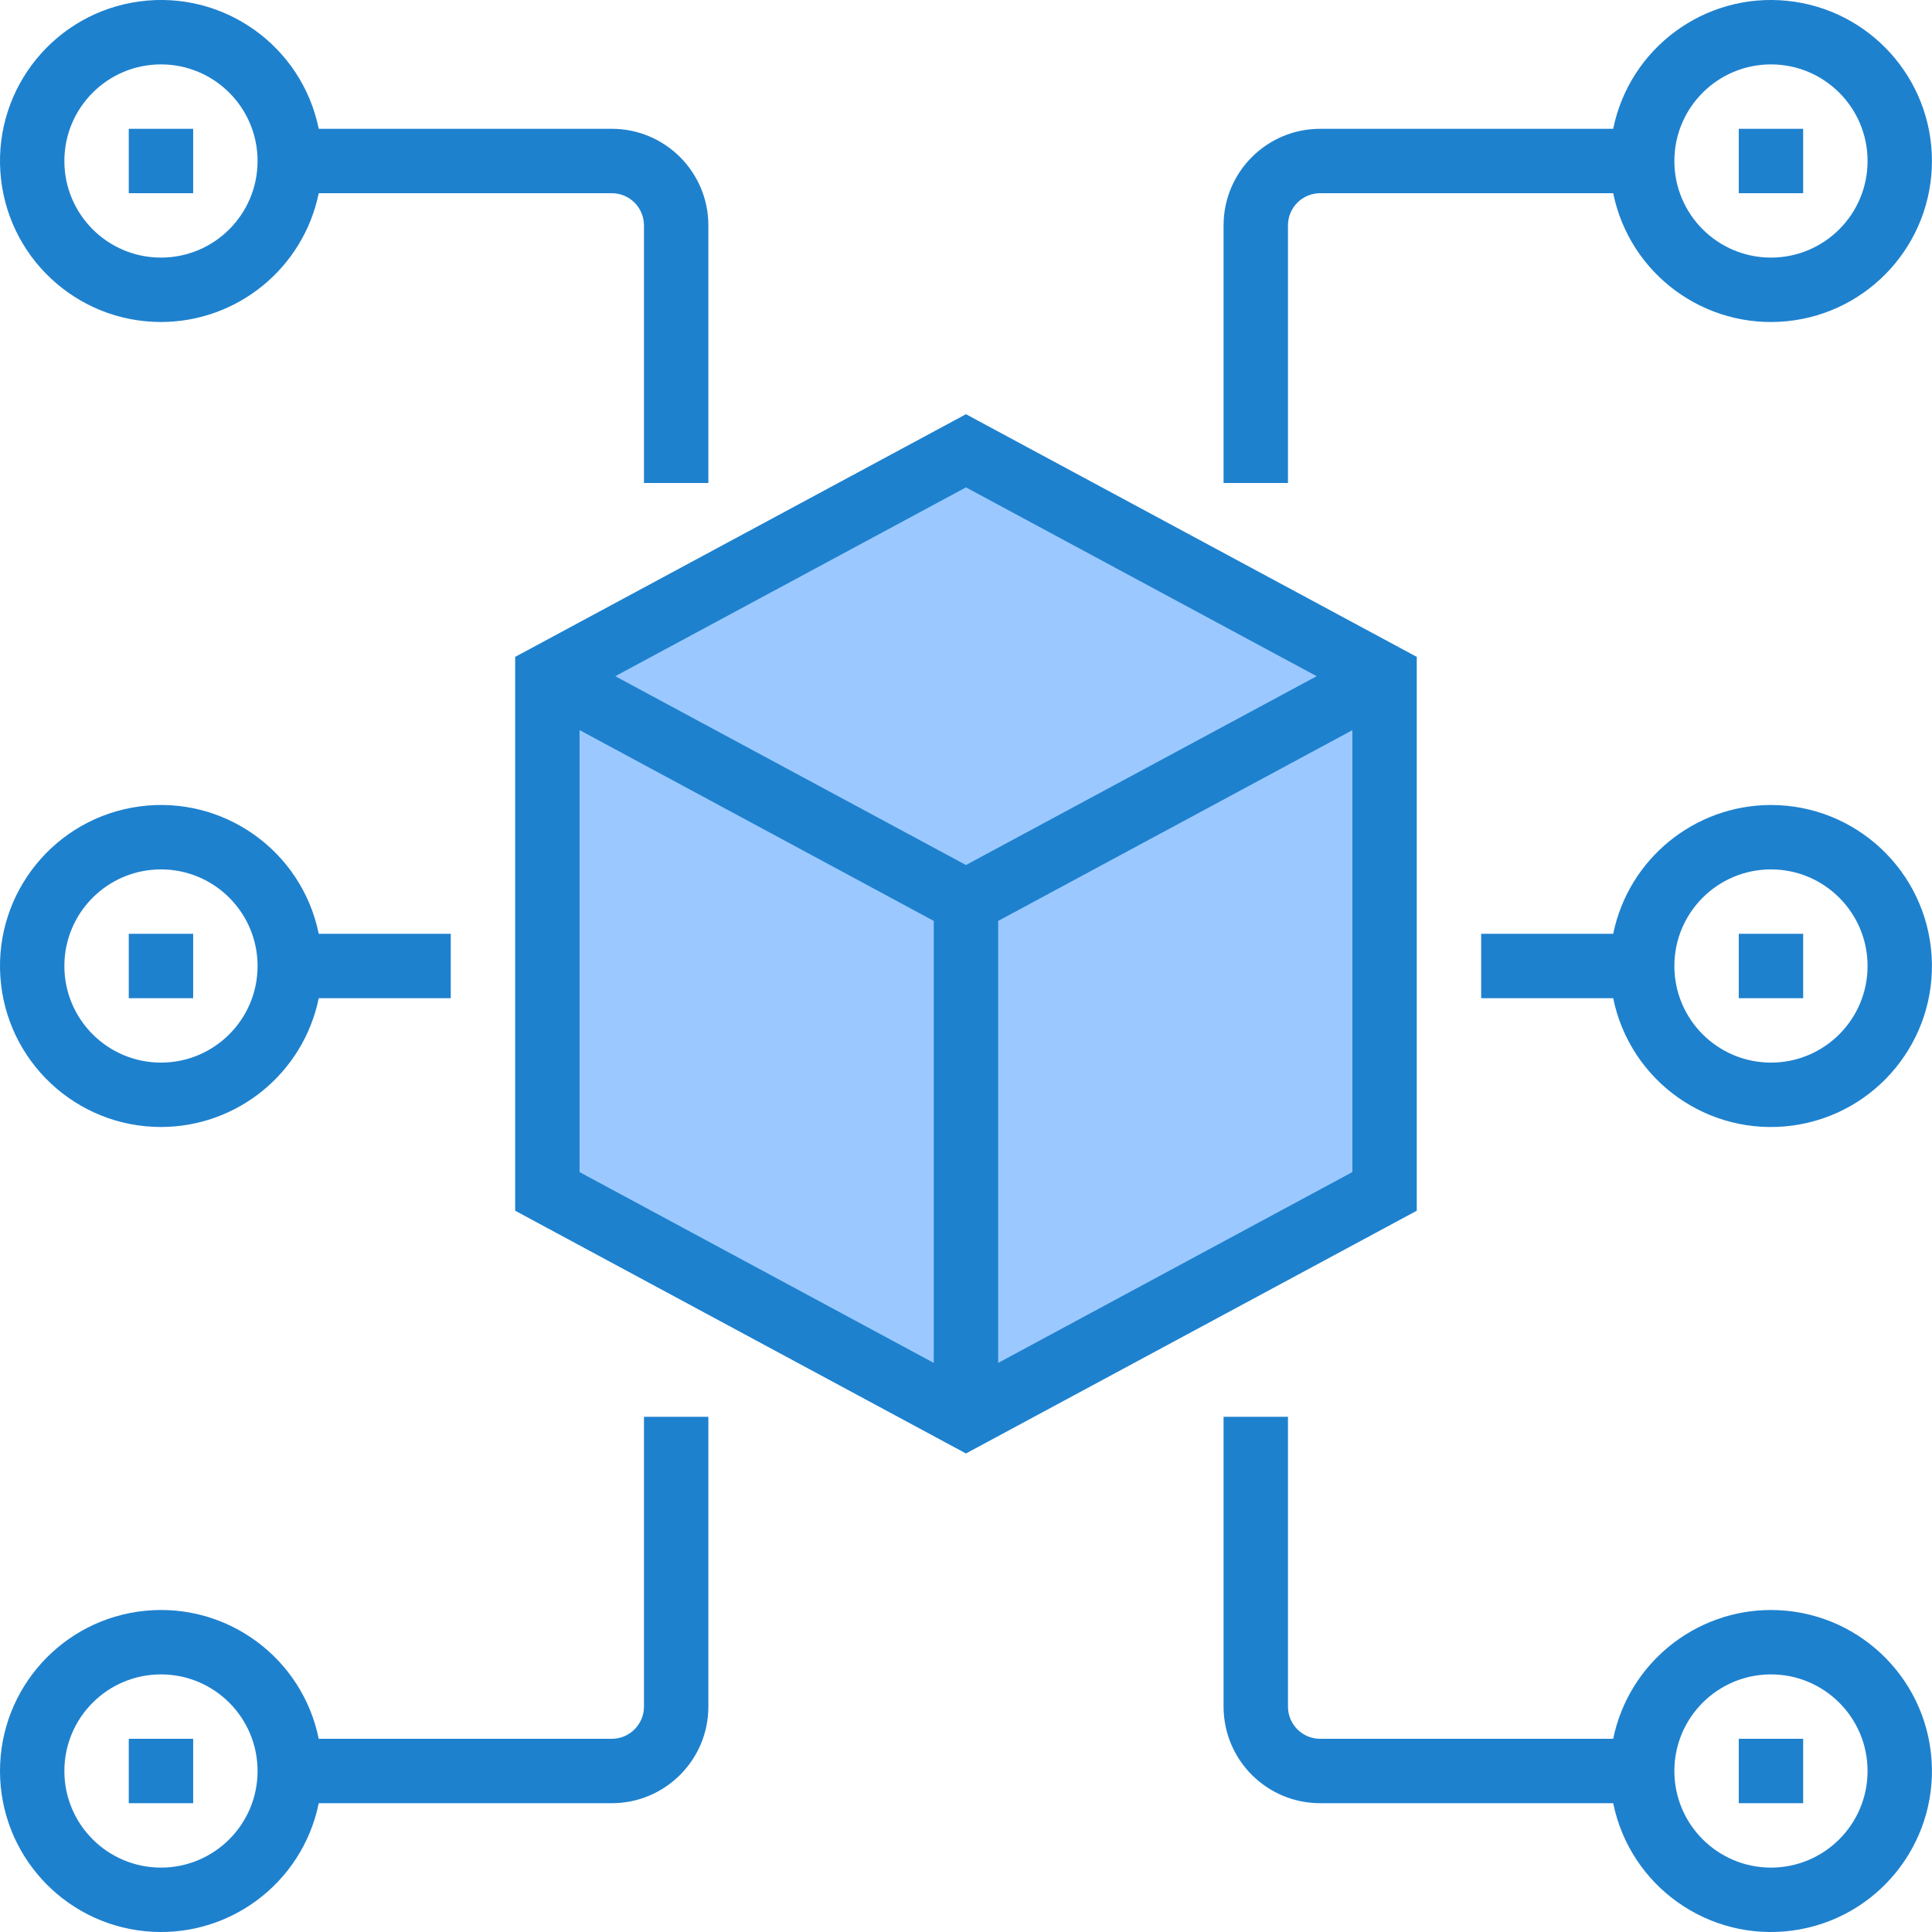
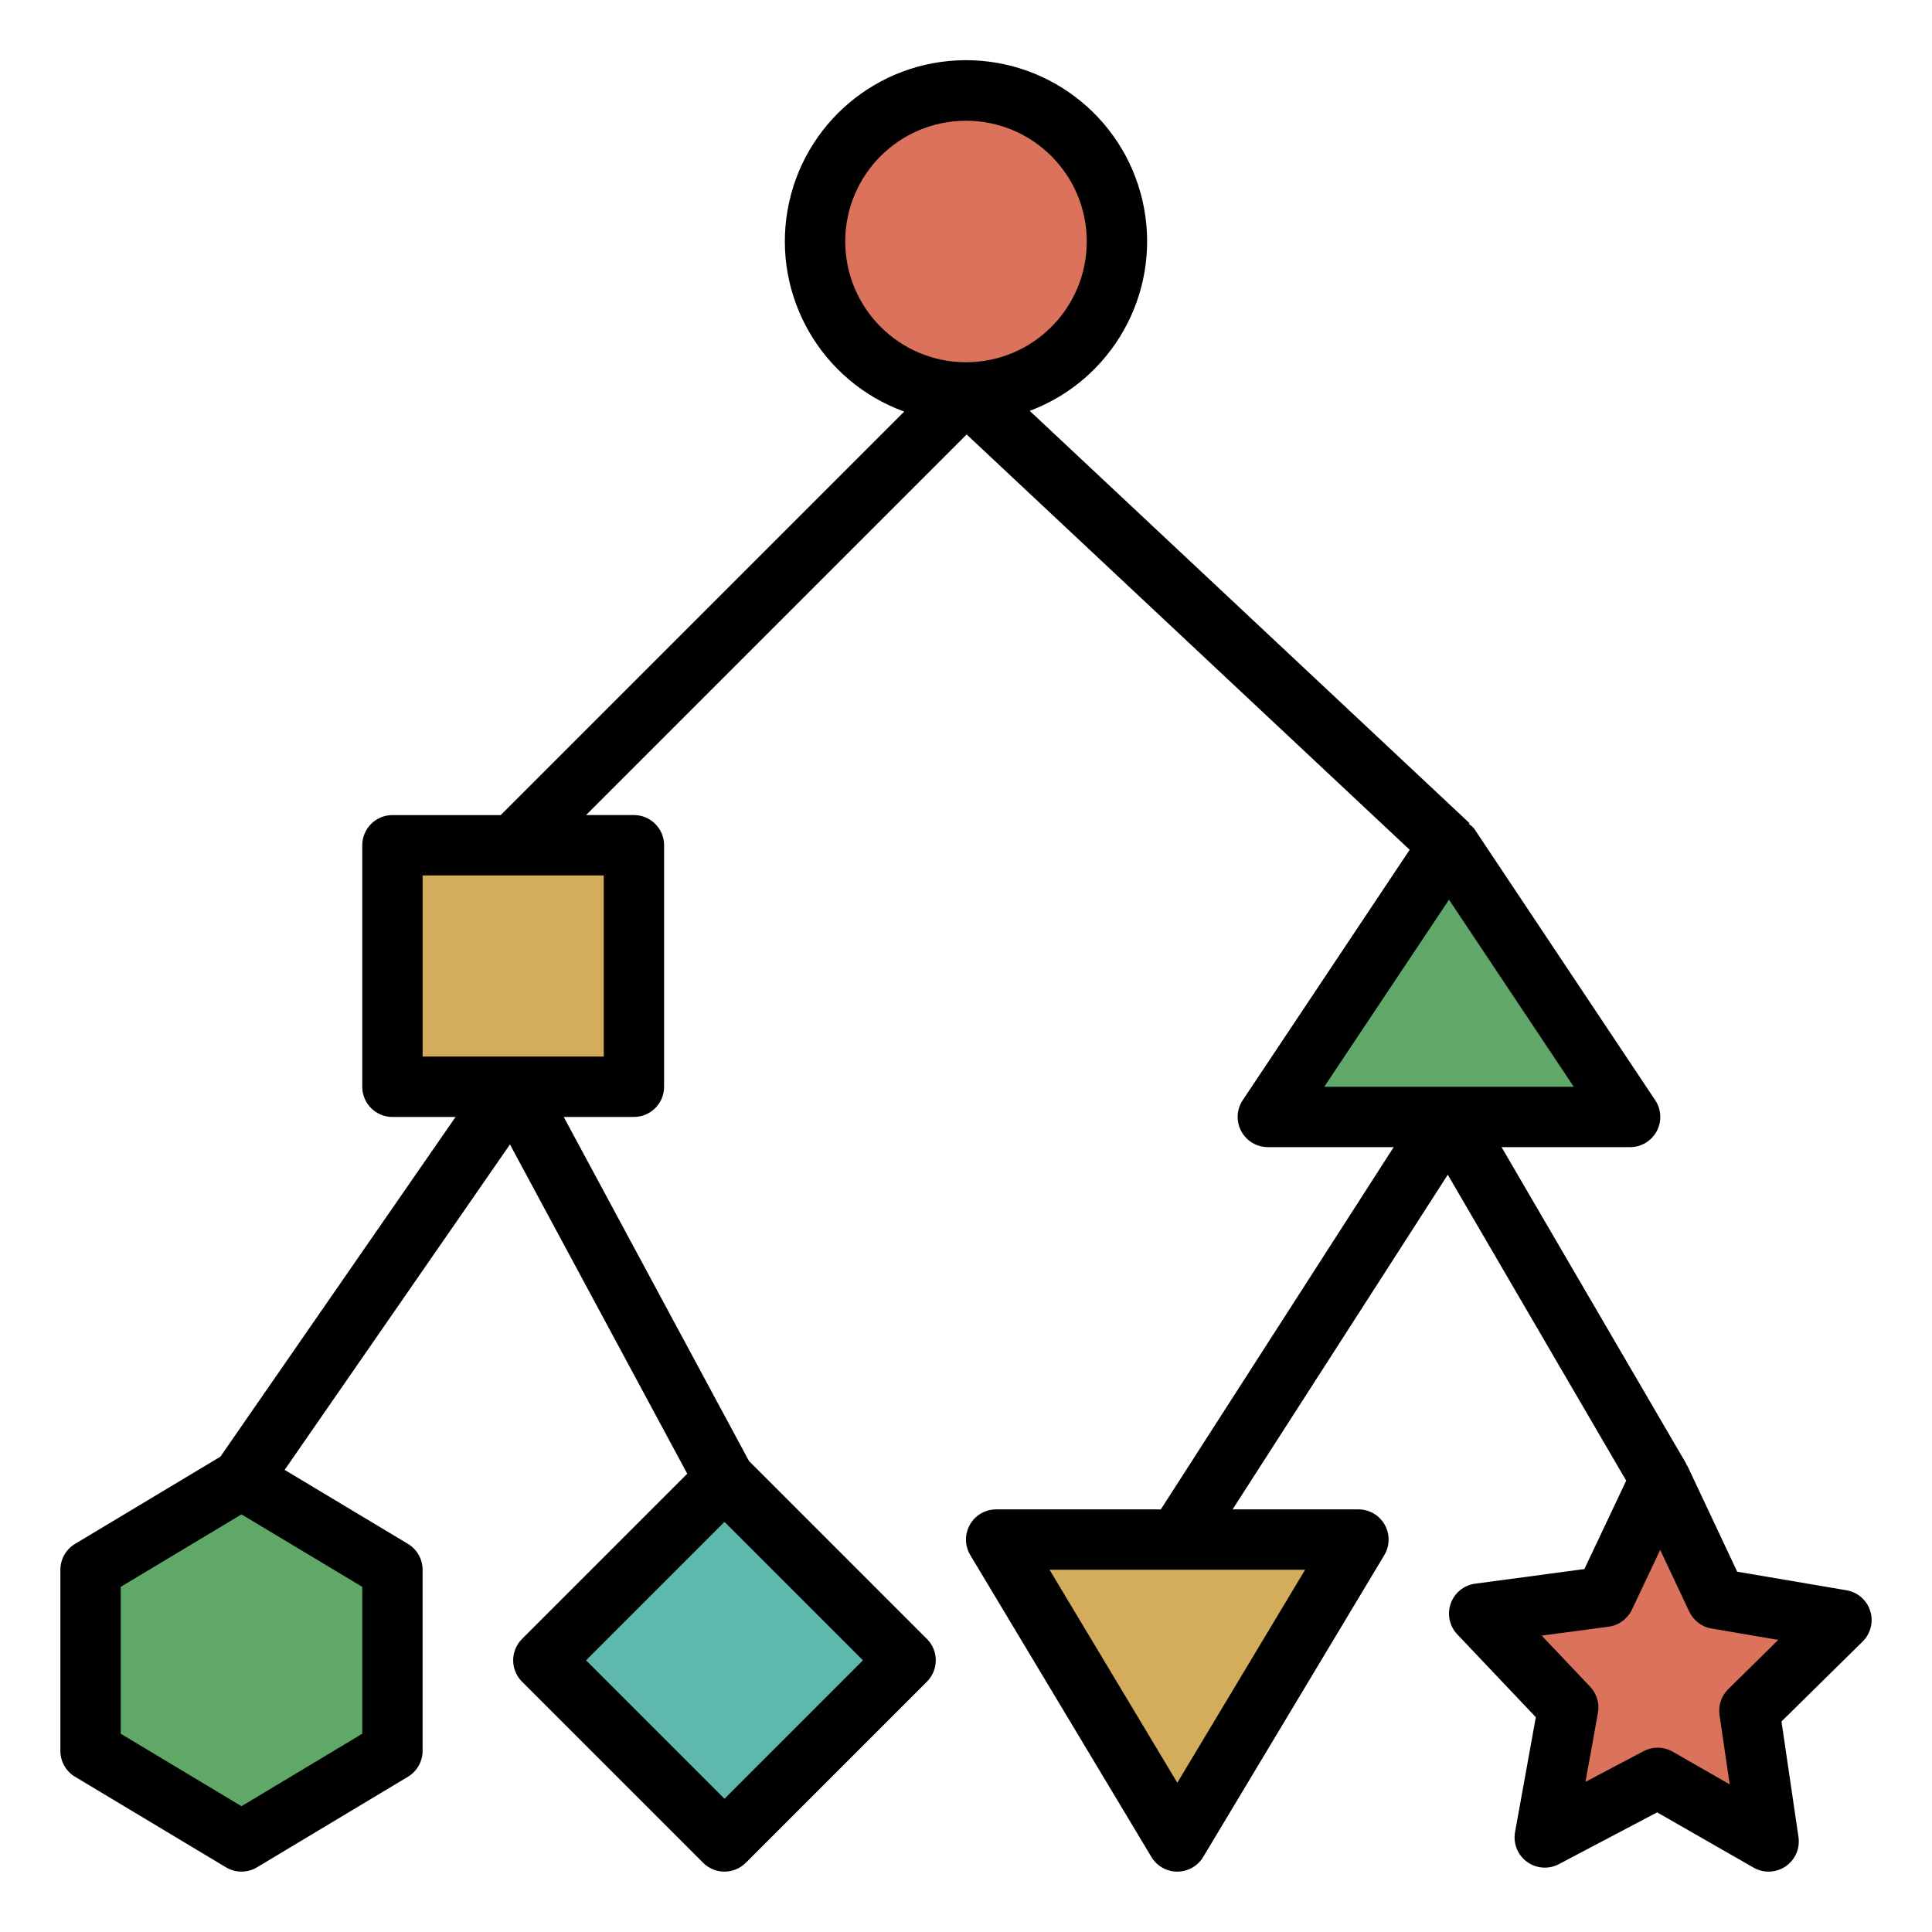
- <svg xmlns="http://www.w3.org/2000/svg" height="480pt" viewBox="0 0 480 480" width="480pt">
-   <path d="m343.992 168-104 56v128l104-56zm0 0" fill="#9bc9ff" />
-   <path d="m343.992 168-104-56-104 56 104 56zm0 0" fill="#9bc9ff" />
-   <path d="m135.992 168v128l104 56v-128zm0 0" fill="#9bc9ff" />
-   <g fill="#1e81ce">
-     <path d="m351.992 163.199-112-60.289-112 60.289v137.602l112 60.312 112-60.312zm-24.871 4.801-87.129 46.91-87.129-46.91 87.129-46.91zm-183.129 13.391 88 47.41v109.809l-88-47.41zm104 157.219v-109.809l88-47.387v109.785zm0 0" />
-     <path d="m439.992 400c-19 .023-35.371 13.387-39.199 32h-72.801c-4.418 0-8-3.582-8-8v-72h-16v72c0 13.254 10.746 24 24 24h72.801c4.207 20.625 23.68 34.457 44.543 31.641 20.859-2.816 35.969-21.316 34.559-42.316-1.41-21.004-18.855-37.32-39.902-37.324zm0 64c-13.254 0-24-10.746-24-24s10.746-24 24-24c13.254 0 24 10.746 24 24s-10.746 24-24 24zm0 0" />
-     <path d="m159.992 424c0 4.418-3.582 8-8 8h-72.801c-4.105-20.121-22.781-33.863-43.211-31.797-20.43 2.062-35.98 19.262-35.98 39.797s15.551 37.734 35.98 39.797c20.43 2.066 39.105-11.676 43.211-31.797h72.801c13.254 0 24-10.746 24-24v-72h-16zm-120 40c-13.254 0-24-10.746-24-24s10.746-24 24-24c13.254 0 24 10.746 24 24s-10.746 24-24 24zm0 0" />
-     <path d="m319.992 56c0-4.418 3.582-8 8-8h72.801c4.105 20.121 22.781 33.863 43.211 31.797 20.43-2.062 35.98-19.262 35.98-39.797s-15.551-37.734-35.98-39.797c-20.43-2.066-39.105 11.676-43.211 31.797h-72.801c-13.254 0-24 10.746-24 24v64h16zm120-40c13.254 0 24 10.746 24 24s-10.746 24-24 24c-13.254 0-24-10.746-24-24s10.746-24 24-24zm0 0" />
-     <path d="m39.992 80c19-.023 35.371-13.387 39.199-32h72.801c4.418 0 8 3.582 8 8v64h16v-64c0-13.254-10.746-24-24-24h-72.801c-4.211-20.625-23.684-34.457-44.543-31.641-20.859 2.816-35.969 21.316-34.559 42.316 1.41 21.004 18.852 37.32 39.902 37.324zm0-64c13.254 0 24 10.746 24 24s-10.746 24-24 24c-13.254 0-24-10.746-24-24s10.746-24 24-24zm0 0" />
-     <path d="m431.992 32h16v16h-16zm0 0" />
-     <path d="m439.992 200c-19 .023-35.371 13.387-39.199 32h-32.801v16h32.801c4.207 20.625 23.68 34.457 44.543 31.641 20.859-2.816 35.969-21.316 34.559-42.316-1.41-21.004-18.855-37.32-39.902-37.324zm0 64c-13.254 0-24-10.746-24-24s10.746-24 24-24c13.254 0 24 10.746 24 24s-10.746 24-24 24zm0 0" />
-     <path d="m431.992 232h16v16h-16zm0 0" />
-     <path d="m431.992 432h16v16h-16zm0 0" />
-     <path d="m31.992 432h16v16h-16zm0 0" />
-     <path d="m31.992 32h16v16h-16zm0 0" />
-     <path d="m39.992 280c19-.023 35.371-13.387 39.199-32h32.801v-16h-32.801c-4.211-20.625-23.684-34.457-44.543-31.641-20.859 2.816-35.969 21.316-34.559 42.316 1.41 21.004 18.852 37.32 39.902 37.324zm0-64c13.254 0 24 10.746 24 24s-10.746 24-24 24c-13.254 0-24-10.746-24-24s10.746-24 24-24zm0 0" />
-     <path d="m31.992 232h16v16h-16zm0 0" />
-   </g>
+ <svg xmlns="http://www.w3.org/2000/svg" viewBox="0 0 64 64" width="512" height="512">
+   <path d="m39 61 6-10h-12z" fill="#d3ac5c" />
+   <path d="m57.95 56.67.638 4.33-3.675-2.105-3.741 1.973.778-4.305-2.95-3.111 4.156-.557 1.918-3.895 1.79 3.961 4.136.704z" fill="#db735c" />
+   <path d="m19.757 50.757h8.485v8.485h-8.485z" fill="#5eb8ab" transform="matrix(.7071068 -.7071068 .7071068 .7071068 -31.86144 33.07969)" />
+   <path d="m13 58v-6l-5-3-5 3v6l5 3z" fill="#60a867" />
+   <path d="m48 28-6 9h12z" fill="#60a867" />
+   <path d="m13 28h8v8h-8z" fill="#d3ac5c" />
+   <circle cx="32" cy="8" fill="#db735c" r="5" />
+   <path d="m2.485 58.857 5 3a1 1 0 0 0 1.029 0l5-3a1.001 1.001 0 0 0 .485-.857v-6a1.001 1.001 0 0 0 -.485-.857l-4.085-2.451 7.464-10.781 5.873 10.908-5.474 5.474a1.0 1 0 0 0 0 1.414l6 6a1.0 1 0 0 0 1.414 0l6-6a1.0 1 0 0 0 0-1.414l-5.895-5.895-6.137-11.398h2.325a1.0 1 0 0 0 1-1v-8a1.0 1 0 0 0 -1-1h-1.586l12.608-12.608 14.676 13.758-5.53 8.295a1.0 1 0 0 0 .832 1.555h4.169l-7.714 12h-5.455a1 1 0 0 0 -.857 1.515l6 10a1 1 0 0 0 1.715 0l6-10a1 1 0 0 0 -.857-1.515h-4.169l7.128-11.086 5.911 10.135-1.385 2.928-3.618.484a1.0 1 0 0 0 -.593 1.679l2.602 2.744-.688 3.807a1.001 1.001 0 0 0 1.451 1.062l3.255-1.716 3.197 1.831a1.0 1 0 0 0 1.486-1.013l-.563-3.829 2.688-2.648a1 1 0 0 0 -.534-1.698l-3.621-.616-1.642-3.489c-.013-.027-.034-.048-.049-.074l.008-.004-6.123-10.496h4.258a1.0 1 0 0 0 .832-1.555l-6-9a.839.839 0 0 0 -.173-.149l.025-.026-14.572-13.661a6 6 0 1 0 -4.158.024l-13.367 13.367h-3.586a1.0 1 0 0 0 -1 1v8a1.0 1 0 0 0 1 1h2.091l-7.791 11.254-4.815 2.889a1.001 1.001 0 0 0 -.485.857v6a1.001 1.001 0 0 0 .485.857zm36.515.199-4.233-7.056h8.467zm16.959-5.669a1.001 1.001 0 0 0 .737.56l2.211.376-1.659 1.634a1.0 1 0 0 0 -.287.858l.338 2.294-1.889-1.082a1.001 1.001 0 0 0 -.964-.017l-1.925 1.016.413-2.286a1.001 1.001 0 0 0 -.259-.866l-1.604-1.692 2.217-.296a1.001 1.001 0 0 0 .771-.563l.937-1.98zm-3.827-17.387h-8.264l4.132-6.197zm-24.132-28a4 4 0 1 1 4 4 4.004 4.004 0 0 1 -4-4zm-14 21h6v6h-6zm10 30.586-4.586-4.586 4.586-4.586 4.586 4.586zm-20-7.02 4-2.4 4 2.4v4.867l-4 2.4-4-2.4z" />
</svg>
